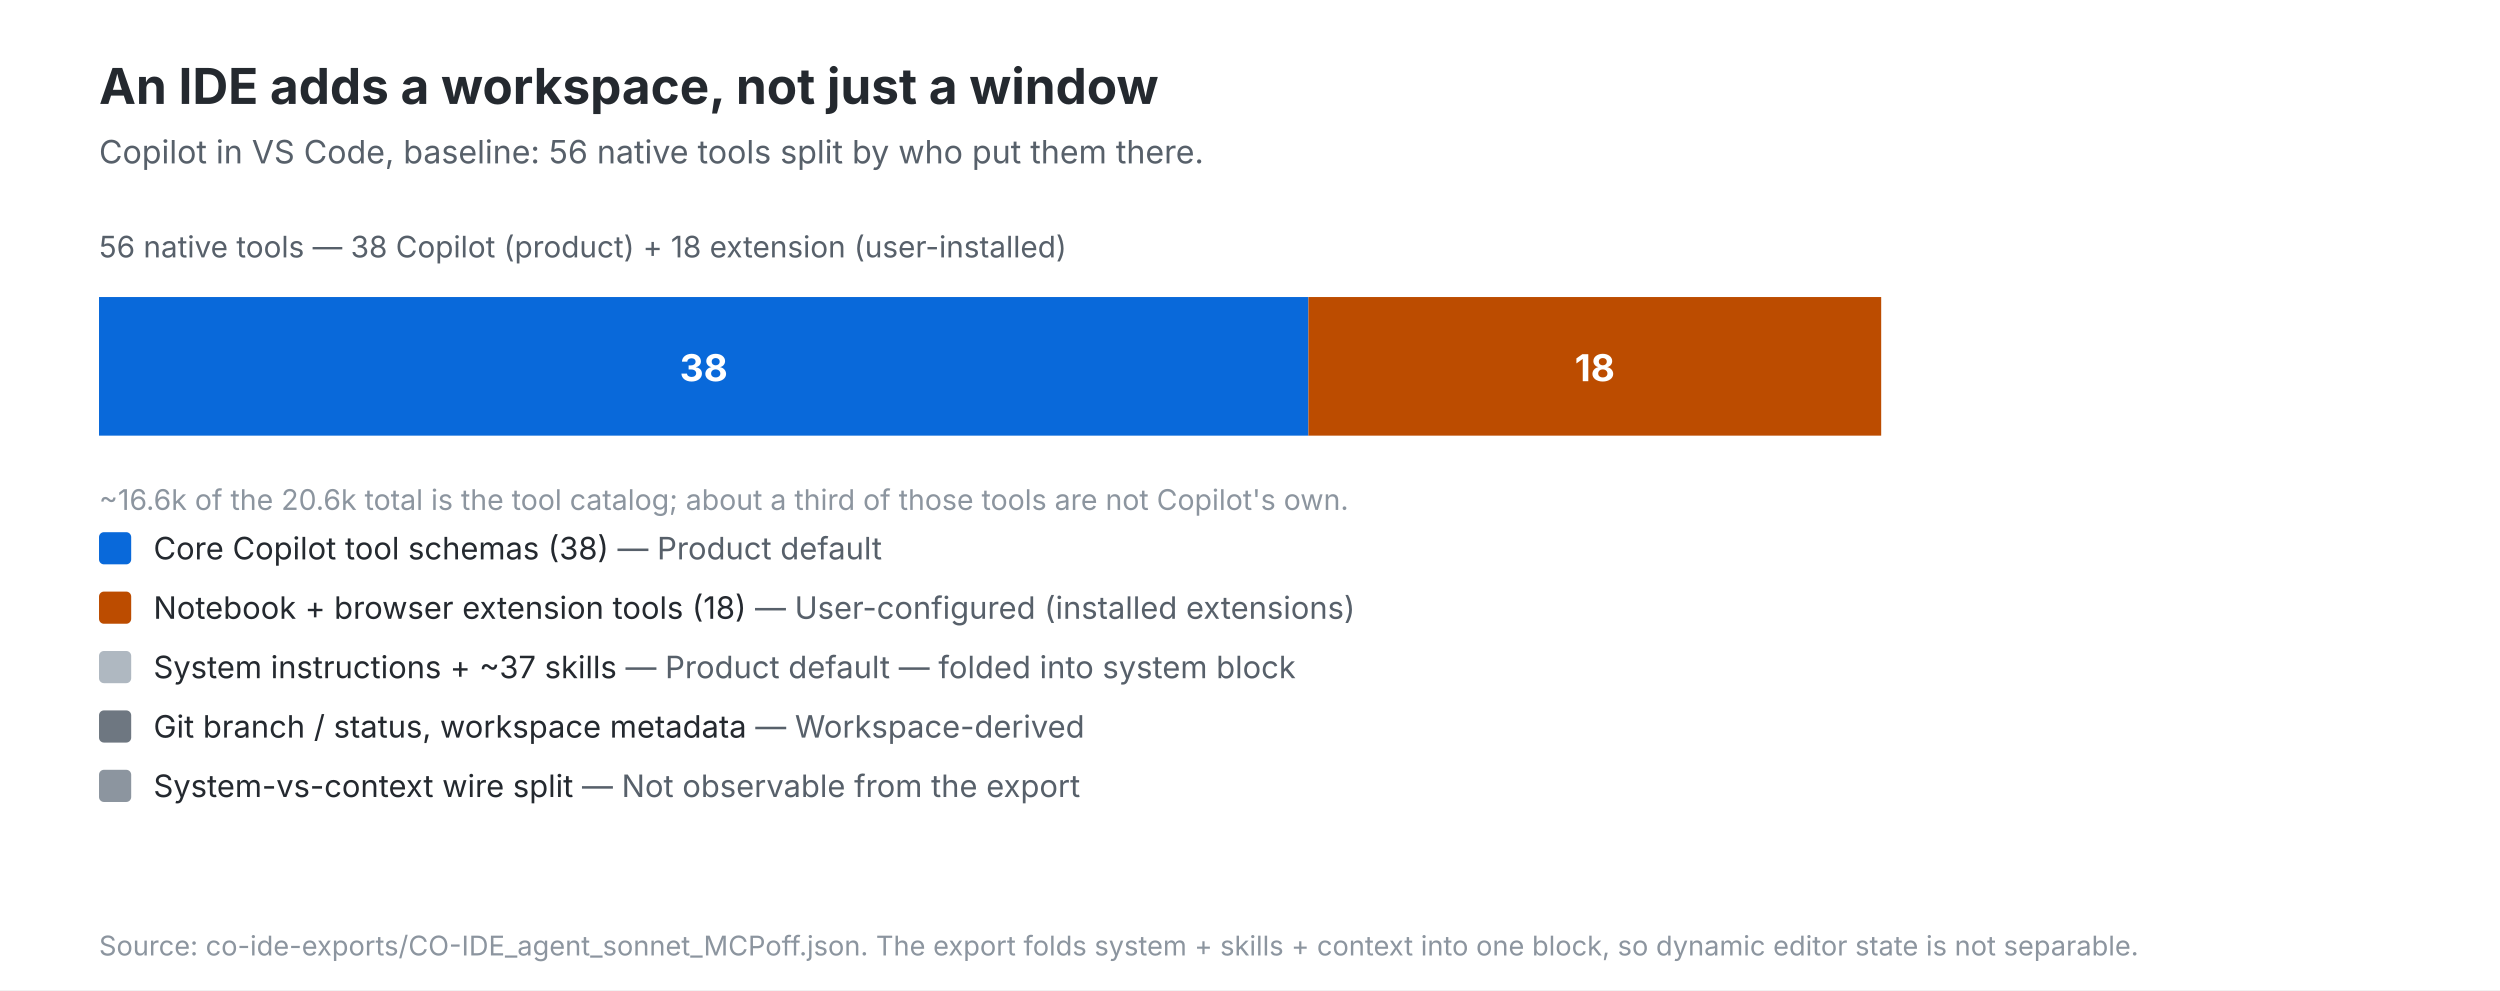
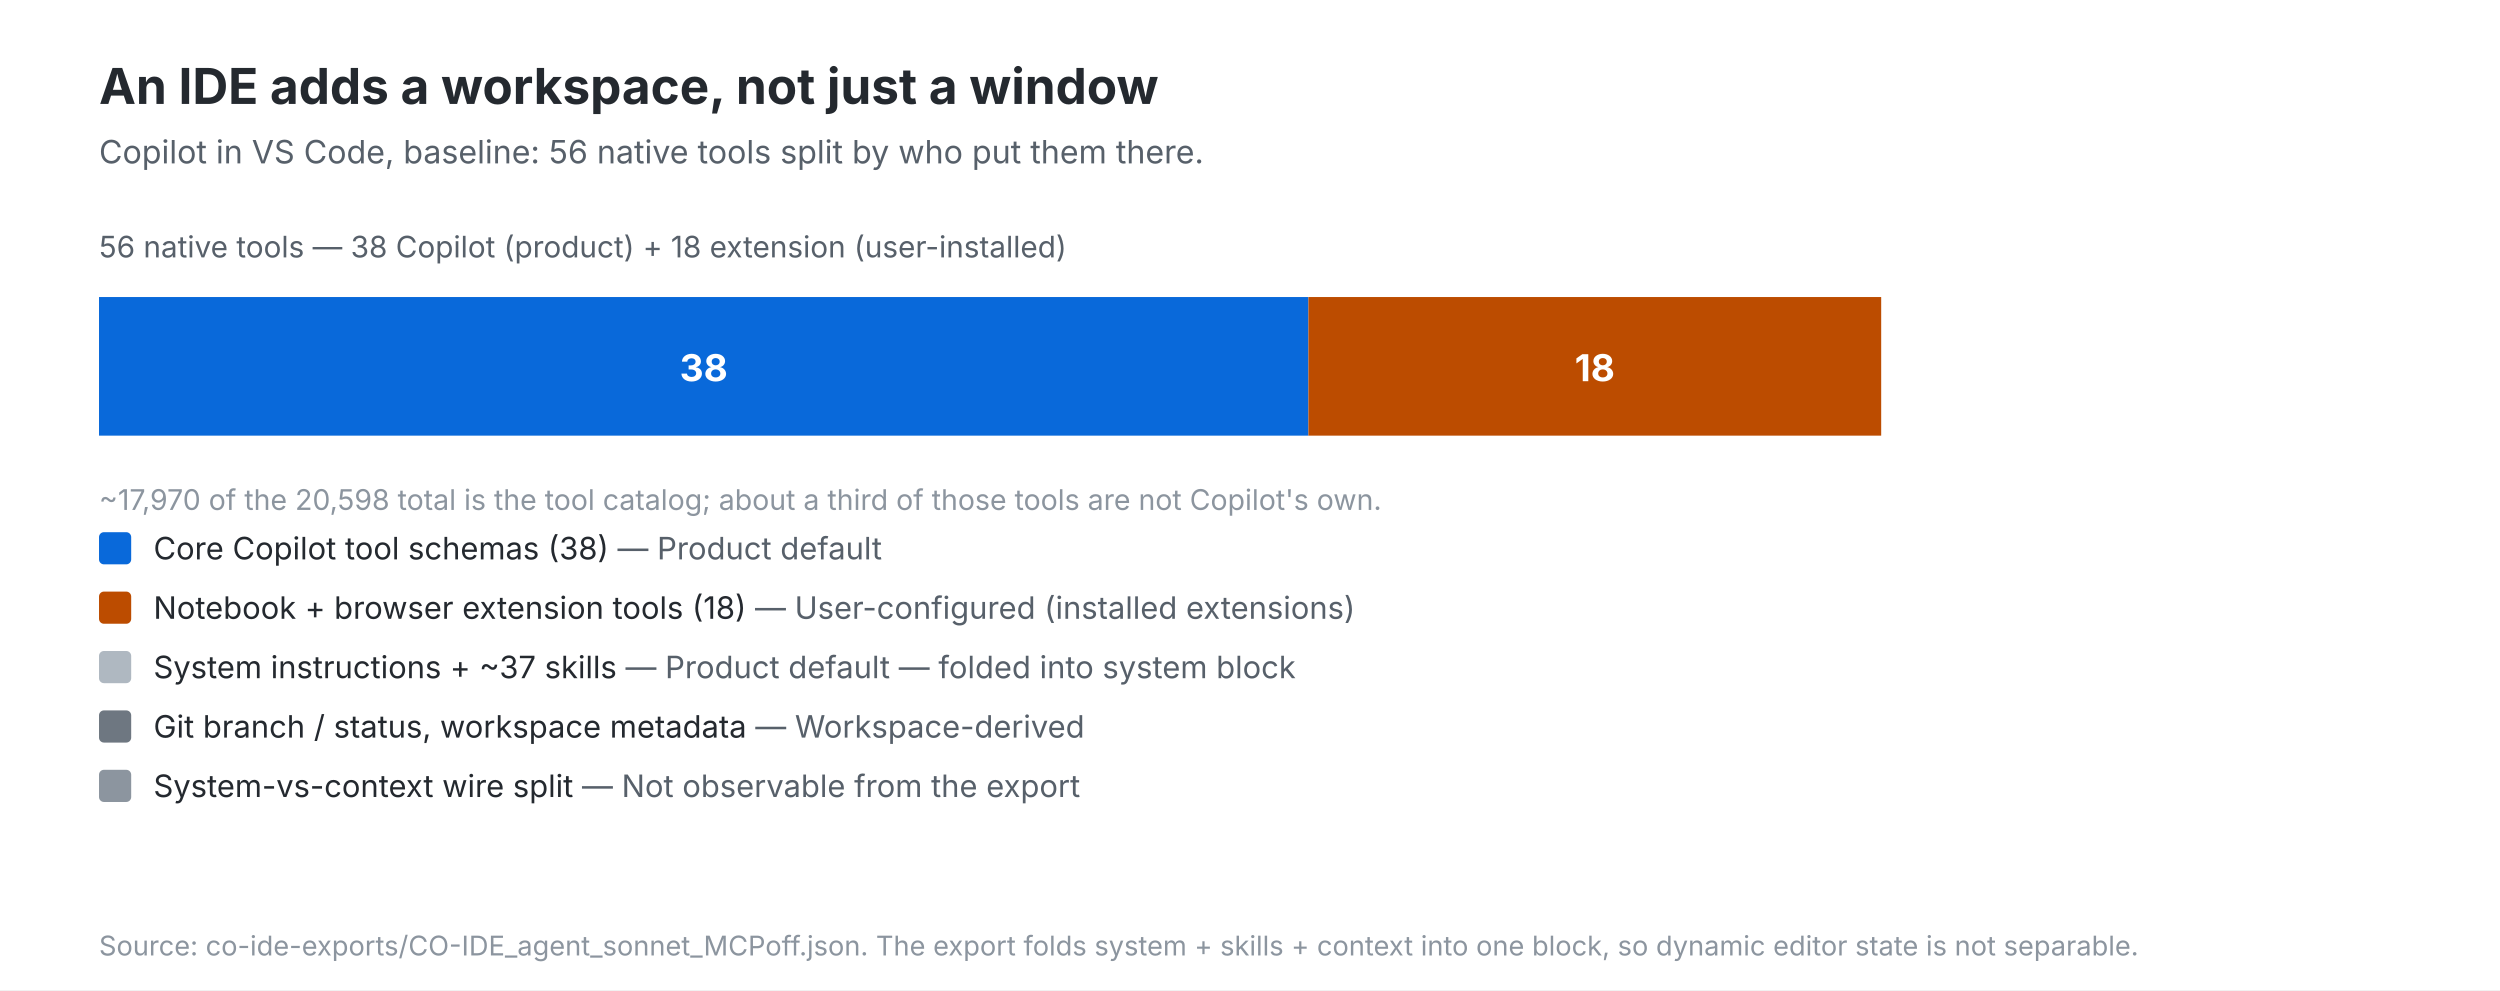
<svg xmlns="http://www.w3.org/2000/svg" viewBox="0 0 1010 400" width="100%" role="img" aria-labelledby="t d" font-family="-apple-system, BlinkMacSystemFont, 'Segoe UI', sans-serif">
  <rect x="0" y="0" width="1010" height="400" fill="#ffffff" />
  <text x="40" y="42" font-size="20" font-weight="700" fill="#24292f">An IDE adds a workspace, not just a window</text>
  <text x="40" y="66" font-size="13" fill="#57606a">Copilot in VS Code, baseline: 56 native tools split by who put them there.</text>
  <text x="40" y="104" font-size="12" fill="#57606a">56 native tools — 38 Copilot (product) + 18 extension (user-installed)</text>
  <rect x="40.0" y="120" width="488.6" height="56" fill="#0969da" />
  <text x="284.3" y="154" text-anchor="middle" font-size="15" font-weight="700" fill="#ffffff">38</text>
  <rect x="528.6" y="120" width="231.4" height="56" fill="#bc4c00" />
  <text x="644.3" y="154" text-anchor="middle" font-size="15" font-weight="700" fill="#ffffff">18</text>
-   <text x="40" y="206" font-size="11.5" fill="#8c959f">~16.6k of the 20.6k total is the tool catalog; about a third of those tools are not Copilot's own.</text>
+   <text x="40" y="206" font-size="11.5" fill="#8c959f">~17,970 of the 20,598 total is the tool catalog; about a third of those tools are not Copilot's own.</text>
  <rect x="40" y="215" width="13" height="13" rx="2" fill="#0969da" />
  <text x="62" y="226" font-size="12.5" fill="#24292f">Core Copilot tool schemas (38) <tspan fill="#57606a">— Product default</tspan>
  </text>
  <rect x="40" y="239" width="13" height="13" rx="2" fill="#bc4c00" />
  <text x="62" y="250" font-size="12.5" fill="#24292f">Notebook + browser extension tools (18) <tspan fill="#57606a">— User-configured (installed extensions)</tspan>
  </text>
  <rect x="40" y="263" width="13" height="13" rx="2" fill="#afb8c1" />
  <text x="62" y="274" font-size="12.5" fill="#24292f">System instructions + ~37 skills <tspan fill="#57606a">— Product default — folded into system block</tspan>
  </text>
  <rect x="40" y="287" width="13" height="13" rx="2" fill="#6e7781" />
  <text x="62" y="298" font-size="12.5" fill="#24292f">Git branch / status, workspace metadata <tspan fill="#57606a">— Workspace-derived</tspan>
  </text>
  <rect x="40" y="311" width="13" height="13" rx="2" fill="#8c959f" />
  <text x="62" y="322" font-size="12.5" fill="#24292f">System-vs-context wire split <tspan fill="#57606a">— Not observable from the export</tspan>
  </text>
  <text x="40" y="386" font-size="11" fill="#8c959f">Source: co-ide-exports/CO-IDE_agent_sonnet_MCPoff.json. The export folds system + skills + context into one block, so dynamic editor state is not separable.</text>
</svg>
